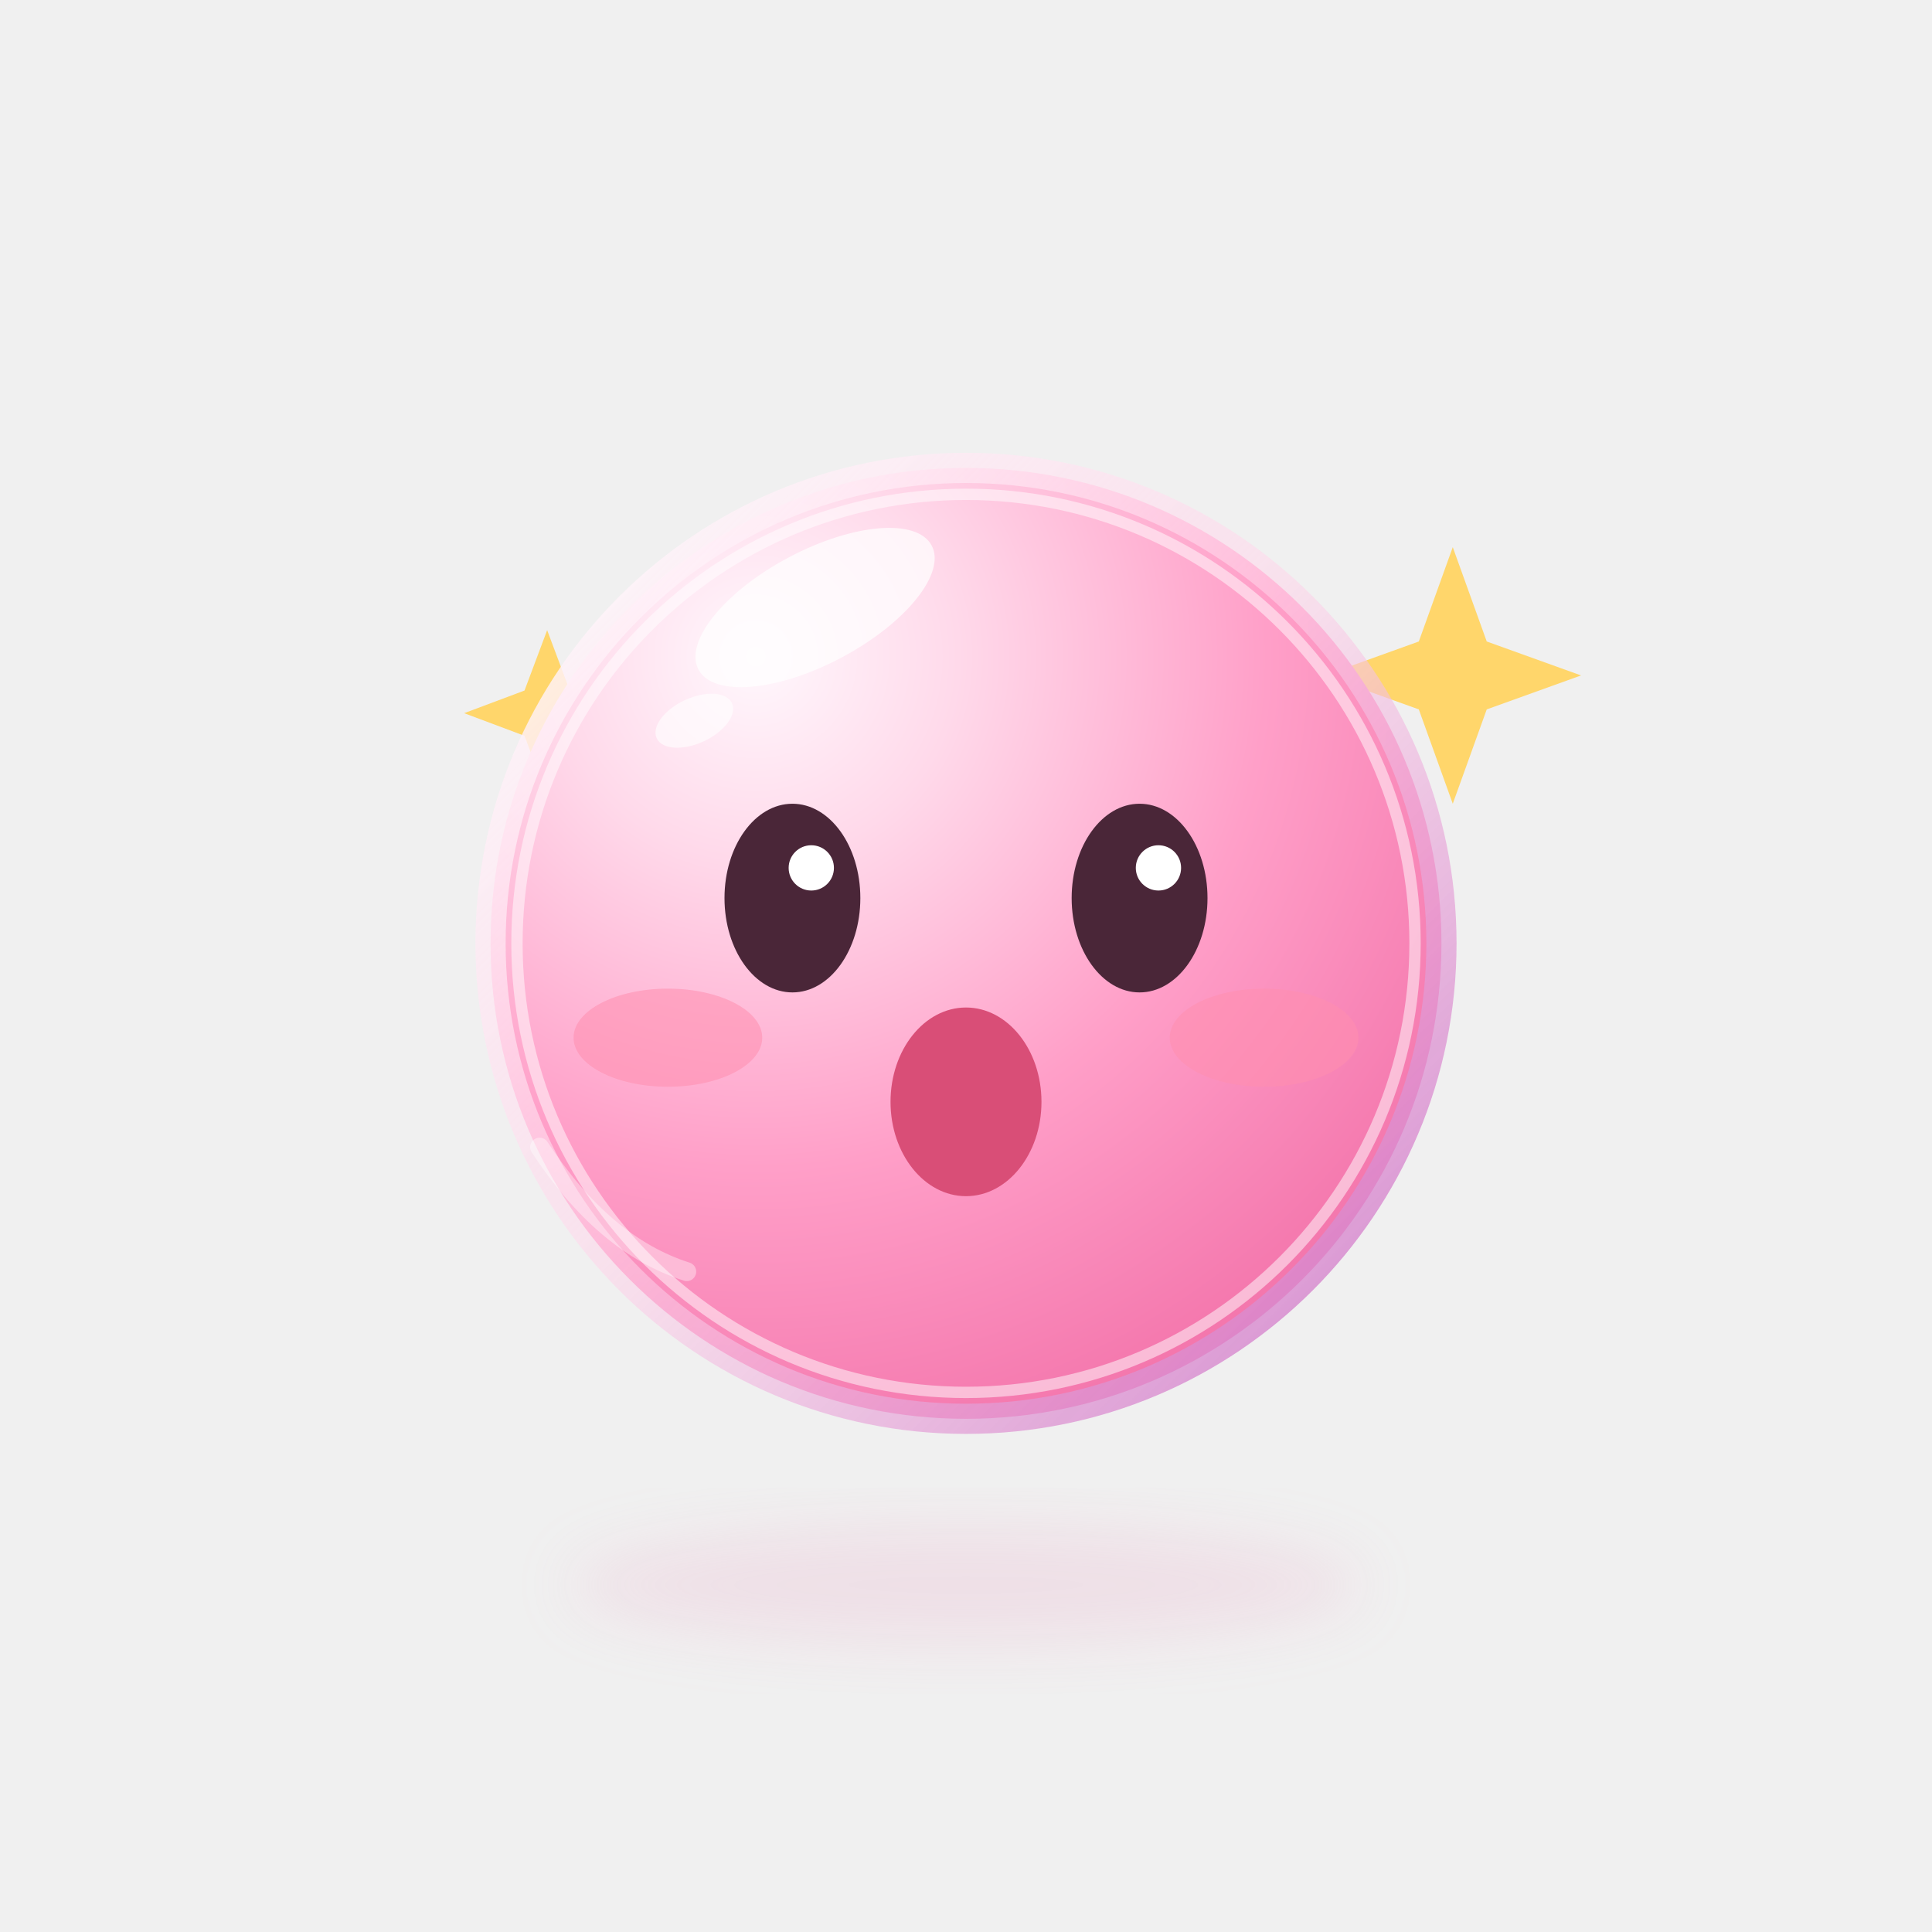
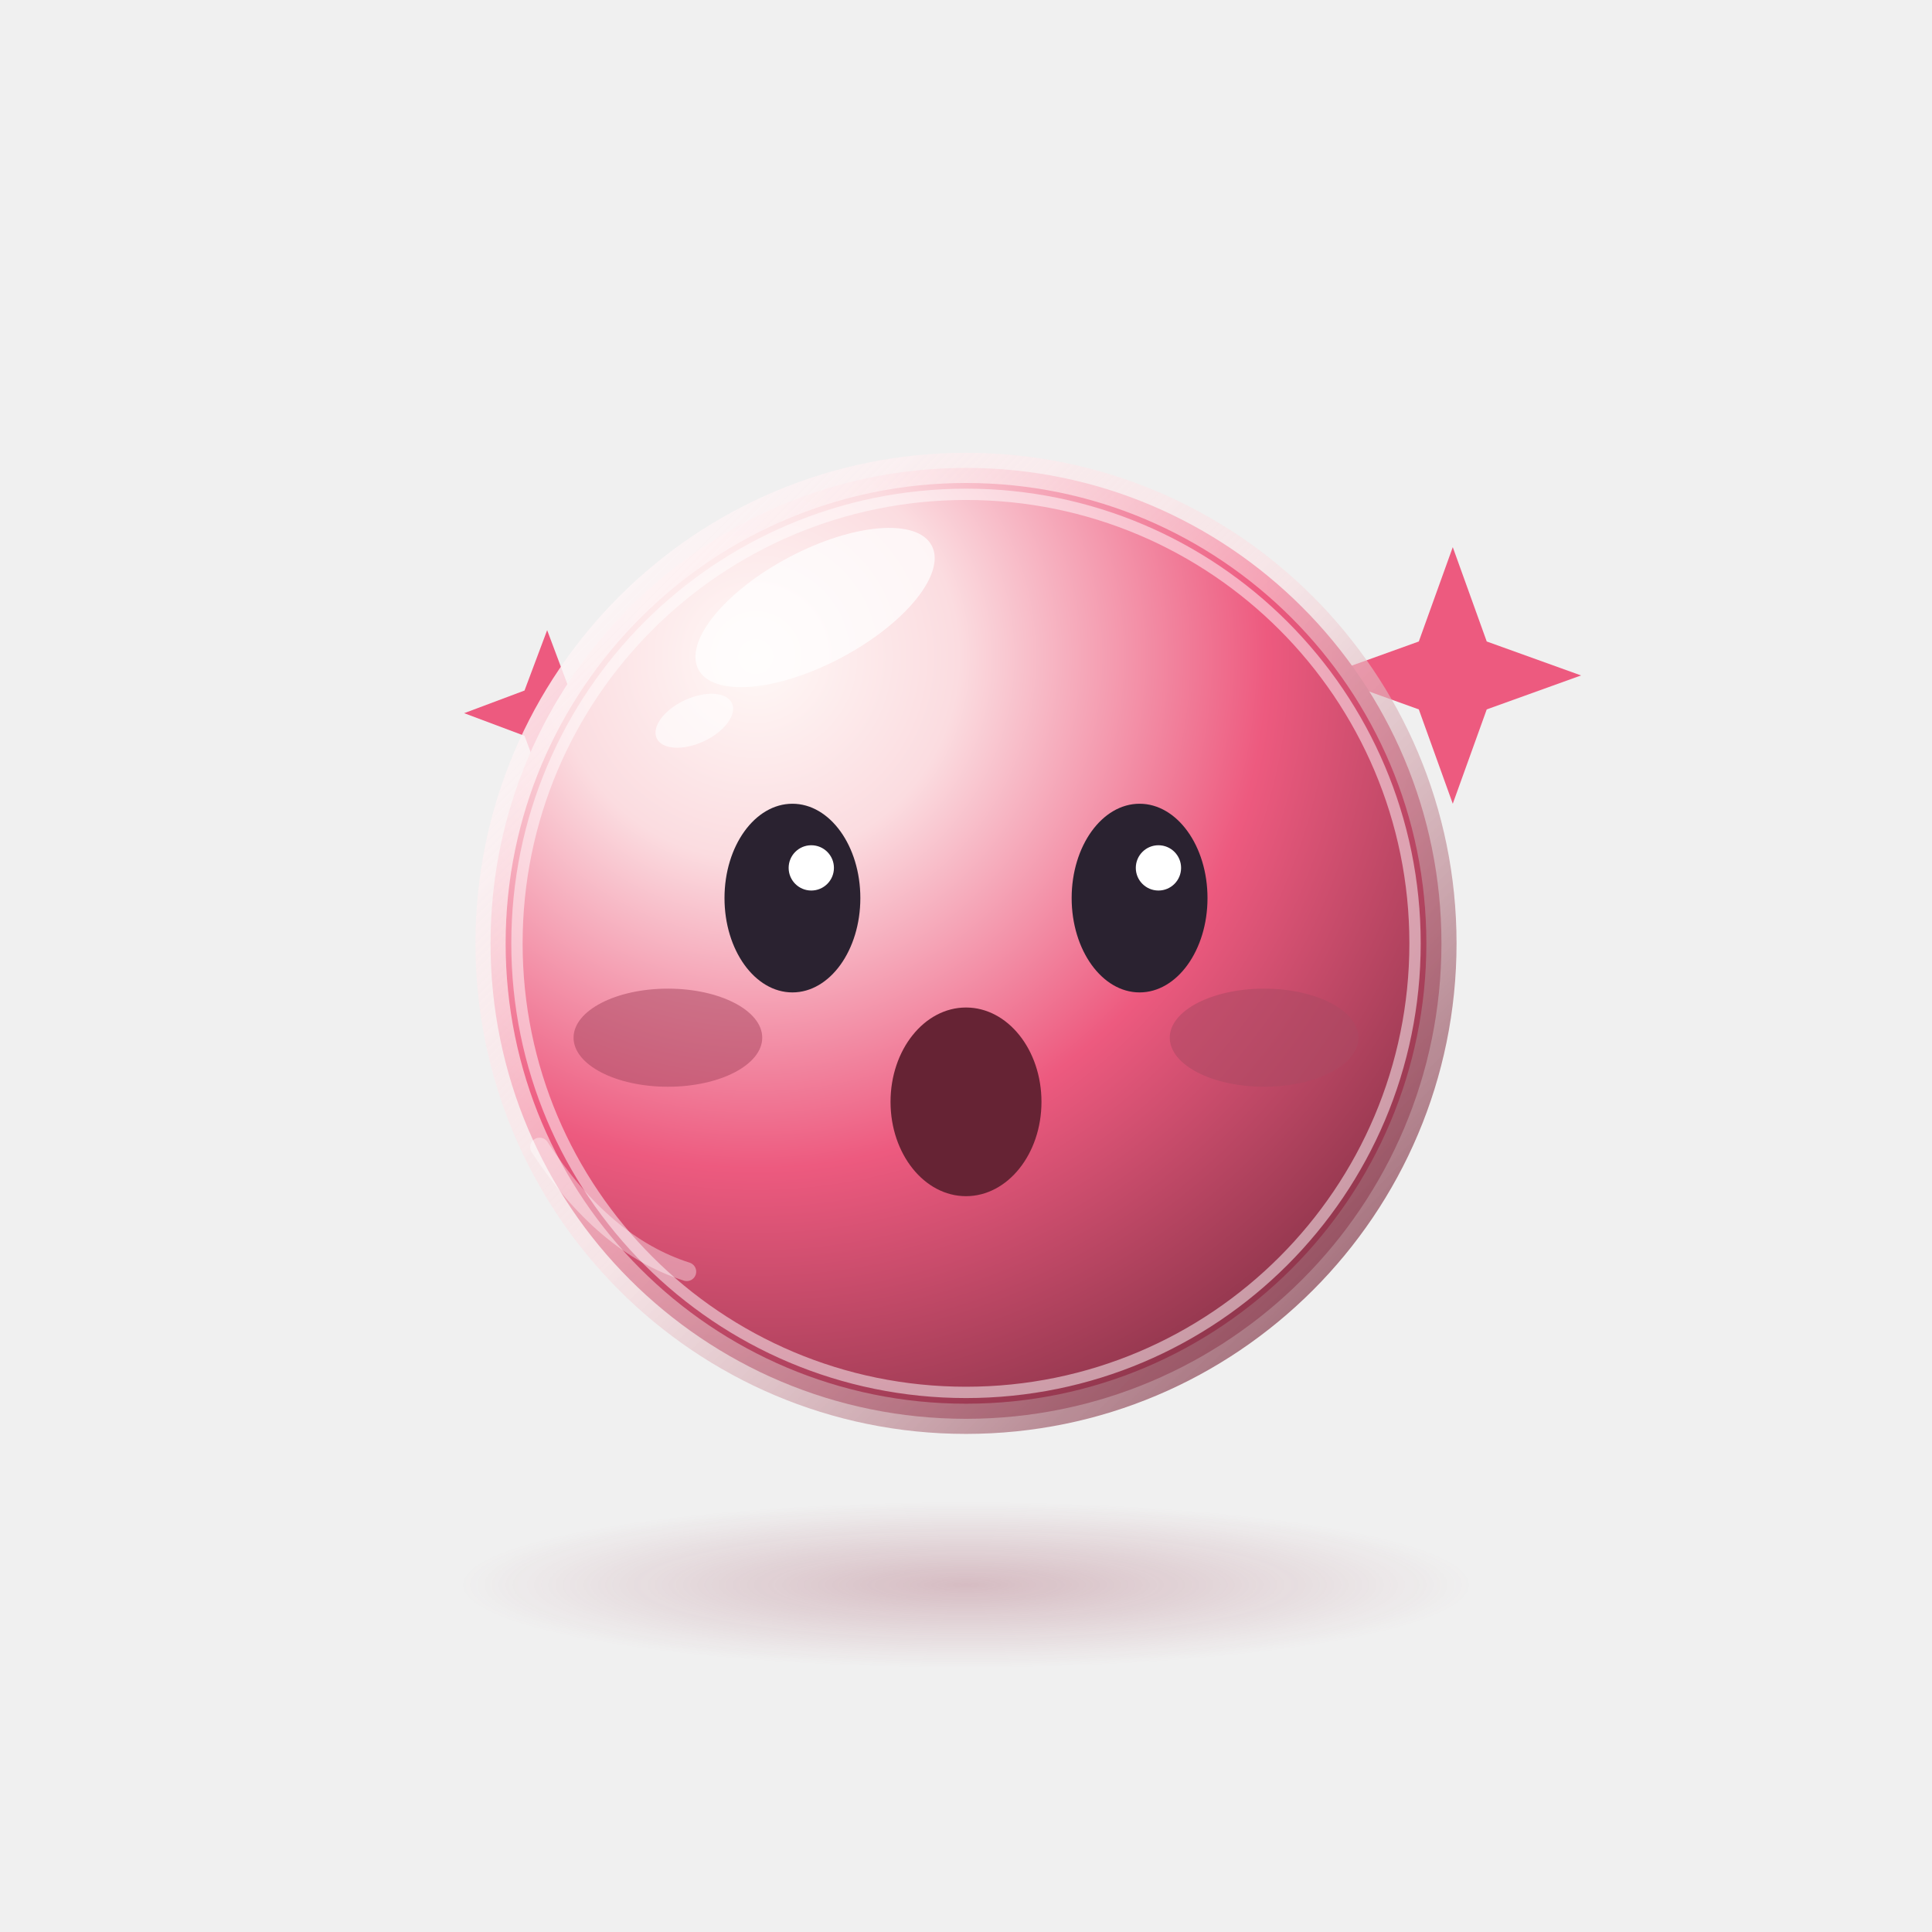
<svg xmlns="http://www.w3.org/2000/svg" width="512" height="512" viewBox="0 0 512 512">
  <defs>
    <radialGradient id="body" cx="28%" cy="20%" r="85%">
-       <stop offset="0%" stop-color="#FFF8FD" />
-       <stop offset="25%" stop-color="#FFD9EA" />
-       <stop offset="63%" stop-color="#FF9FC8" />
-       <stop offset="100%" stop-color="#F477AD" />
+       <stop offset="0%" stop-color="#fff9f7" />
+       <stop offset="25%" stop-color="#fbdce0" />
+       <stop offset="63%" stop-color="#ed5a7f" />
+       <stop offset="100%" stop-color="#93374e" />
    </radialGradient>
    <linearGradient id="rim" x1="0" y1="0" x2="1" y2="1">
-       <stop offset="0%" stop-color="#FFFFFF" stop-opacity=".95" />
-       <stop offset="48%" stop-color="#FFD5EA" stop-opacity=".55" />
-       <stop offset="100%" stop-color="#C86BC4" stop-opacity=".9" />
+       <stop offset="0%" stop-color="#ffffff" stop-opacity=".95" />
+       <stop offset="48%" stop-color="#fbdce0" stop-opacity=".55" />
+       <stop offset="100%" stop-color="#73293b" stop-opacity=".9" />
    </linearGradient>
-     <filter id="shadow" x="-30%" y="-30%" width="160%" height="170%">
-       <feGaussianBlur stdDeviation="8" />
-     </filter>
+     <radialGradient id="floor">
+       <stop offset="0%" stop-color="#93374e" stop-opacity=".28" />
+       <stop offset="100%" stop-color="#93374e" stop-opacity="0" />
+     </radialGradient>
  </defs>
-   <ellipse cx="256" cy="420" rx="105" ry="16" fill="#E98BB8" opacity=".16" filter="url(#shadow)" />
-   <path d="M385 145 L394 170 L419 179 L394 188 L385 213 L376 188 L351 179 L376 170 Z" fill="#FFD66B" />
-   <path d="M145 167 L151 183 L167 189 L151 195 L145 211 L139 195 L123 189 L139 183 Z" fill="#FFD66B" />
+   <ellipse cx="256" cy="420" rx="135" ry="22" fill="url(#floor)" />
+   <path d="M385 145 L394 170 L419 179 L394 188 L385 213 L376 188 L351 179 L376 170 Z" fill="#ed5a7f" />
+   <path d="M145 167 L151 183 L167 189 L151 195 L145 211 L139 195 L123 189 L139 183 Z" fill="#ed5a7f" />
  <circle cx="256" cy="250" r="126" fill="url(#body)" stroke="url(#rim)" stroke-width="8" />
-   <circle cx="256" cy="250" r="119" fill="none" stroke="#FFFFFF" stroke-opacity=".5" stroke-width="3" />
-   <ellipse cx="216" cy="161" rx="35" ry="15" fill="#FFFFFF" opacity=".72" transform="rotate(-28 216 161)" />
-   <ellipse cx="184" cy="191" rx="11" ry="6" fill="#FFFFFF" opacity=".62" transform="rotate(-25 184 191)" />
-   <ellipse cx="177" cy="275" rx="25" ry="13" fill="#FF8EAE" opacity=".55" />
-   <ellipse cx="335" cy="275" rx="25" ry="13" fill="#FF8EAE" opacity=".55" />
-   <ellipse cx="210" cy="238" rx="18" ry="25" fill="#4A2638" />
-   <ellipse cx="302" cy="238" rx="18" ry="25" fill="#4A2638" />
-   <circle cx="215" cy="230" r="6" fill="#fff" />
-   <circle cx="307" cy="230" r="6" fill="#fff" />
-   <ellipse cx="256" cy="292" rx="20" ry="25" fill="#D94E77" />
-   <path d="M143 304 Q160 330 182 337" stroke="#FFFFFF" stroke-opacity=".38" stroke-width="5" fill="none" stroke-linecap="round" />
+   <circle cx="256" cy="250" r="119" fill="none" stroke="#ffffff" stroke-opacity=".5" stroke-width="3" />
+   <ellipse cx="216" cy="161" rx="35" ry="15" fill="#ffffff" opacity=".72" transform="rotate(-28 216 161)" />
+   <ellipse cx="184" cy="191" rx="11" ry="6" fill="#ffffff" opacity=".62" transform="rotate(-25 184 191)" />
+   <ellipse cx="177" cy="275" rx="25" ry="13" fill="#ab4962" opacity=".55" />
+   <ellipse cx="335" cy="275" rx="25" ry="13" fill="#ab4962" opacity=".55" />
+   <ellipse cx="210" cy="238" rx="18" ry="25" fill="#2a2230" />
+   <ellipse cx="302" cy="238" rx="18" ry="25" fill="#2a2230" />
+   <circle cx="215" cy="230" r="6" fill="#ffffff" />
+   <circle cx="307" cy="230" r="6" fill="#ffffff" />
+   <ellipse cx="256" cy="292" rx="20" ry="25" fill="#662334" />
+   <path d="M143 304 Q160 330 182 337" stroke="#ffffff" stroke-opacity=".38" stroke-width="5" fill="none" stroke-linecap="round" />
</svg>
